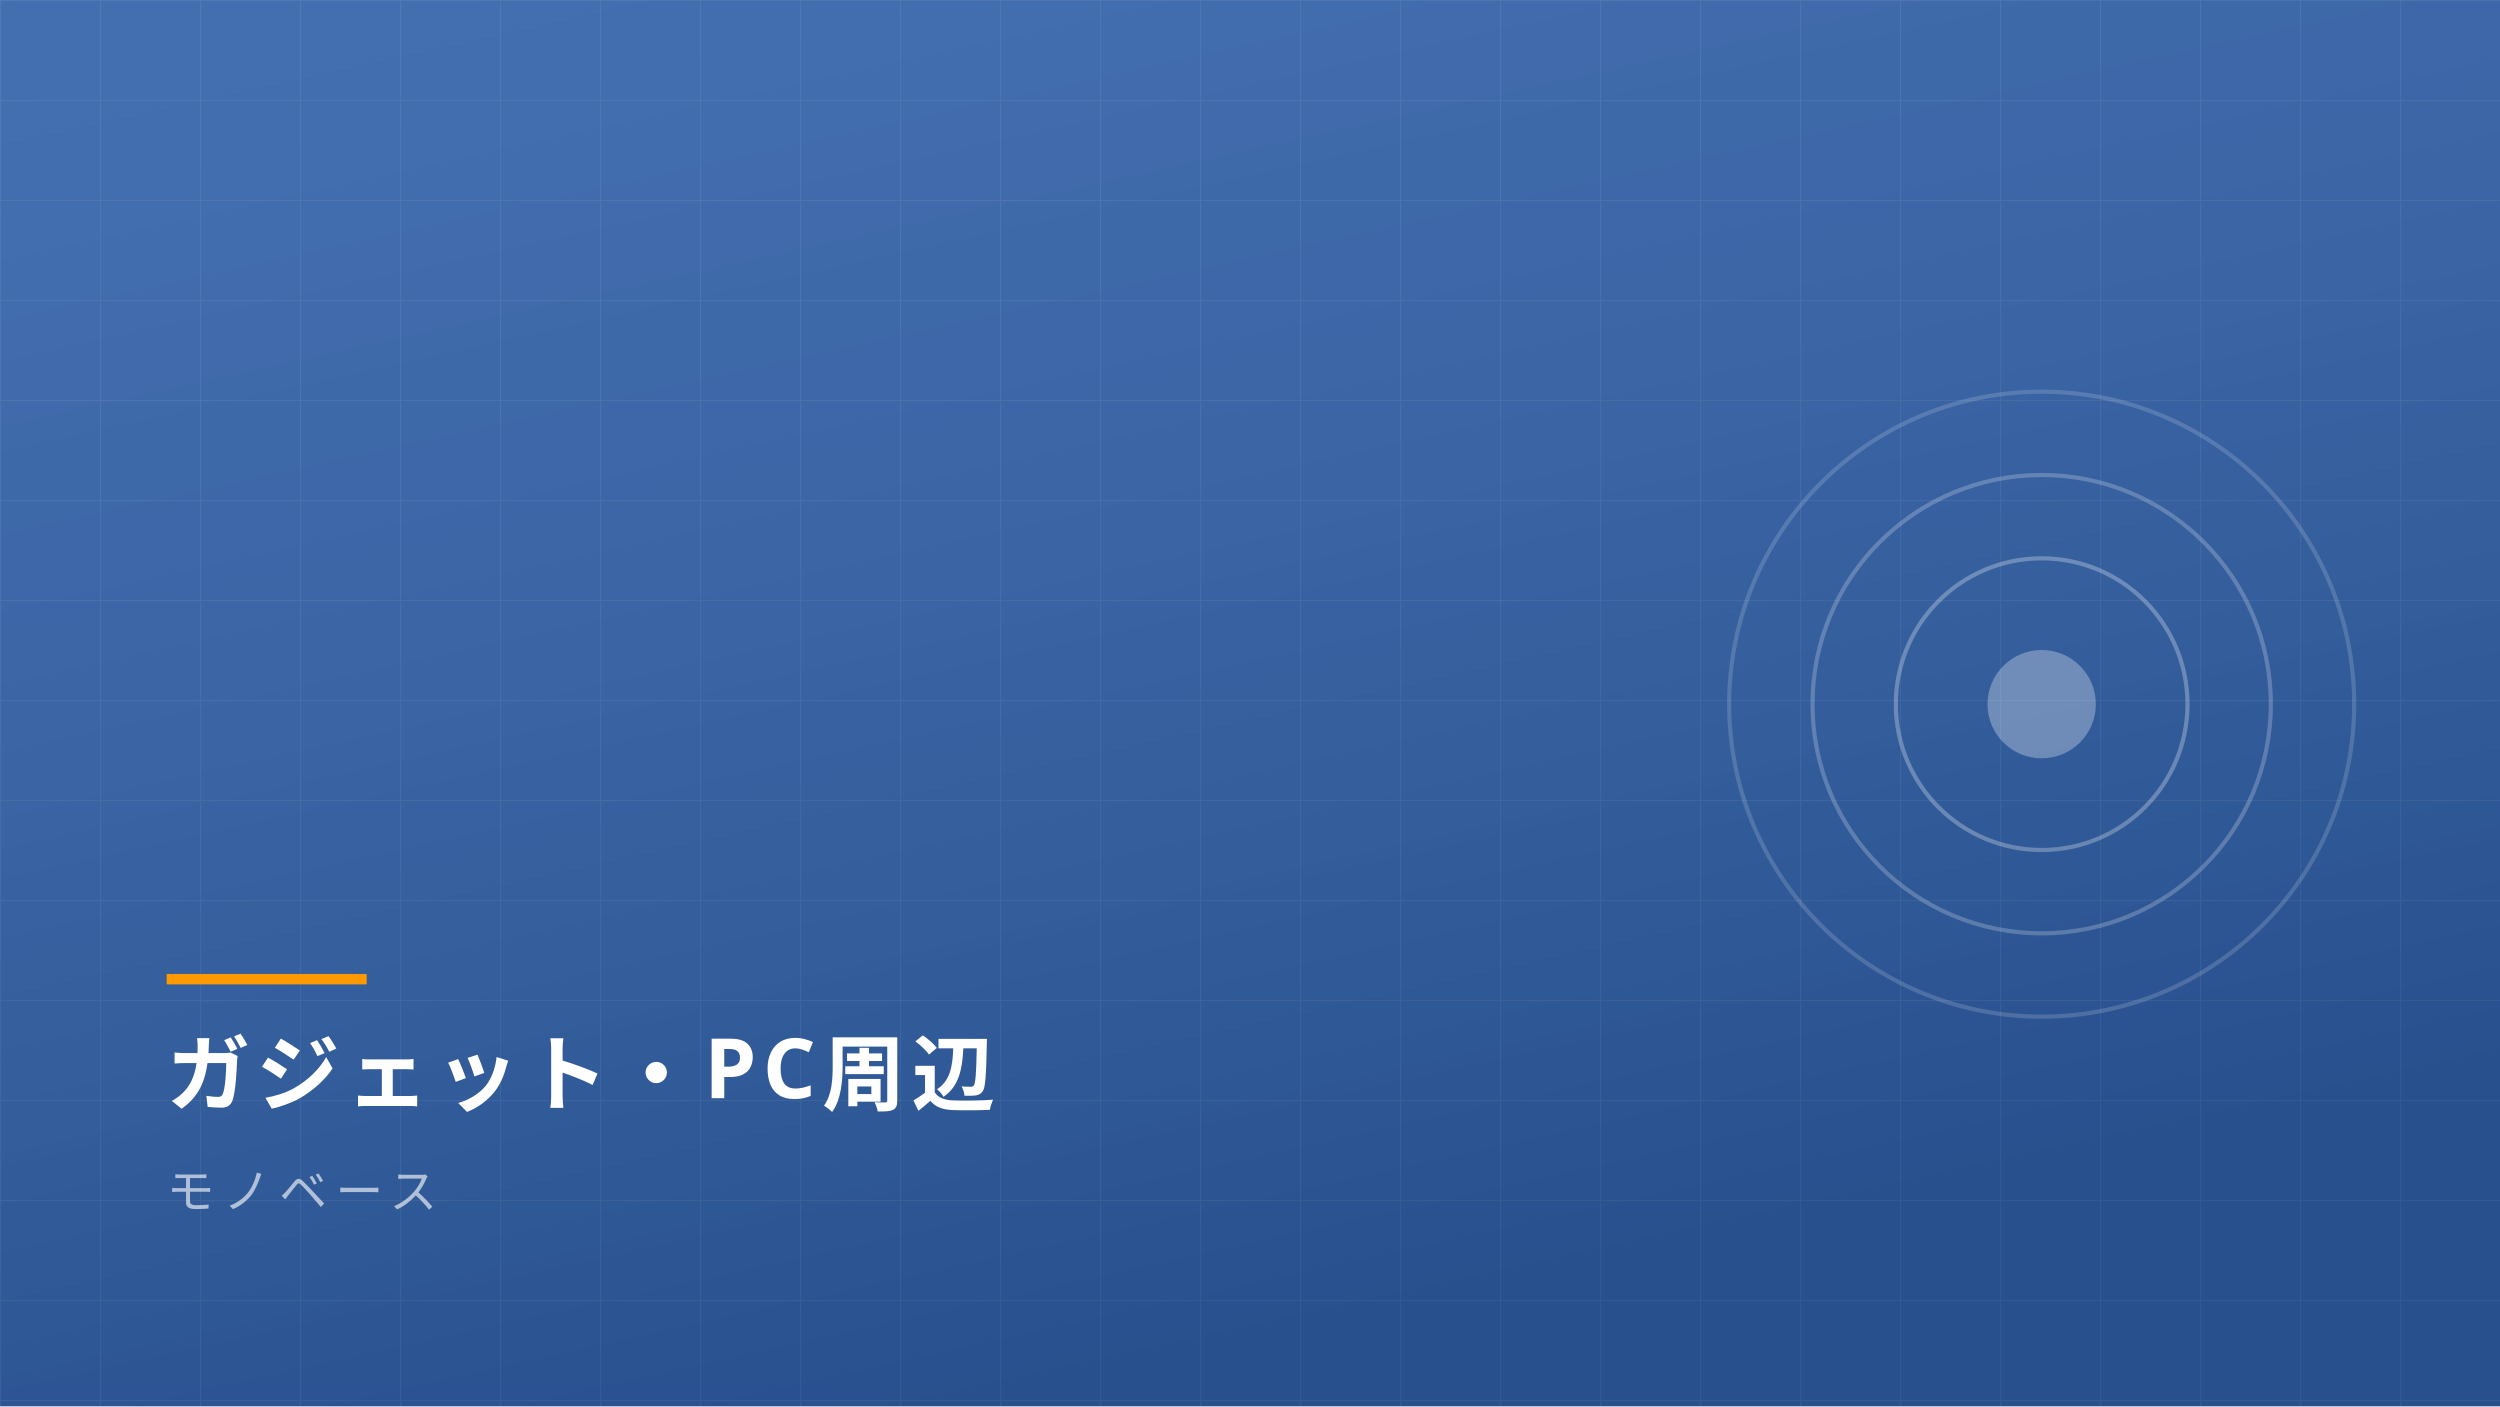
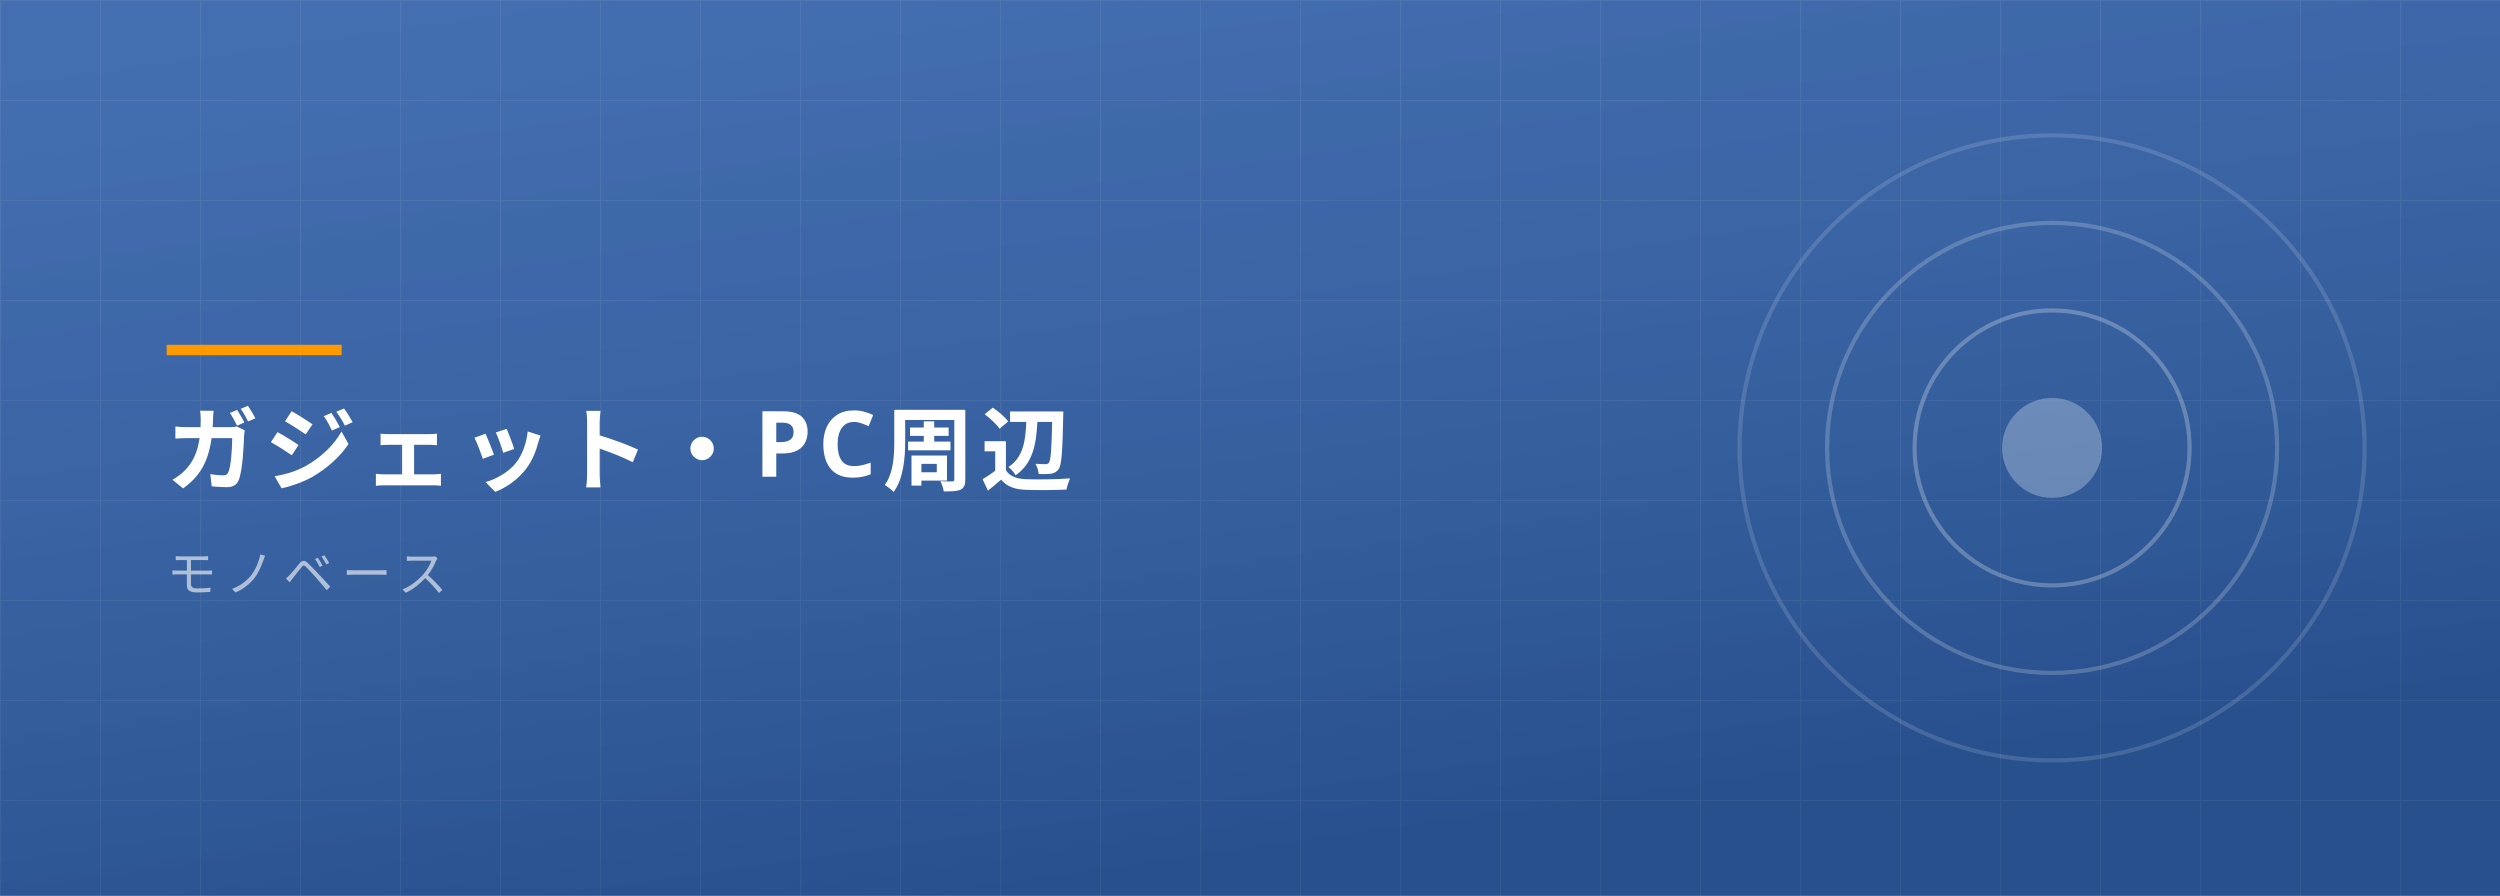
- <svg xmlns="http://www.w3.org/2000/svg" width="1200" height="675" viewBox="0 0 1200 675" role="img" aria-label="ガジェット・PC周辺">
+ <svg xmlns="http://www.w3.org/2000/svg" width="1200" height="430" viewBox="0 0 1200 430" role="img" aria-label="ガジェット・PC周辺">
  <defs>
    <linearGradient id="shade" x1="0" y1="0" x2="0.4" y2="1">
      <stop offset="0%" stop-color="#ffffff" stop-opacity=".10" />
      <stop offset="100%" stop-color="#000000" stop-opacity=".16" />
    </linearGradient>
    <pattern id="grid" width="48" height="48" patternUnits="userSpaceOnUse">
      <path d="M48 0 L0 0 0 48" fill="none" stroke="#ffffff" stroke-opacity=".07" stroke-width="1" />
    </pattern>
  </defs>
-   <rect width="1200" height="675" fill="#2F5FA8" />
-   <rect width="1200" height="675" fill="url(#grid)" />
-   <rect width="1200" height="675" fill="url(#shade)" />
-   <circle cx="980" cy="338" r="150" fill="none" stroke="#fff" stroke-opacity=".16" stroke-width="2" />
-   <circle cx="980" cy="338" r="110" fill="none" stroke="#fff" stroke-opacity=".22" stroke-width="2" />
-   <circle cx="980" cy="338" r="70" fill="none" stroke="#fff" stroke-opacity=".28" stroke-width="2" />
-   <circle cx="980" cy="338" r="26" fill="#fff" fill-opacity=".30" />
-   <line x1="80" y1="470" x2="176" y2="470" stroke="#FF9900" stroke-width="5" />
-   <text x="80" y="530" font-family="'Noto Sans JP','Hiragino Sans','Yu Gothic',sans-serif" font-size="40" font-weight="700" fill="#ffffff" letter-spacing="3">ガジェット・PC周辺</text>
-   <text x="80" y="580" font-family="'Noto Sans JP','Hiragino Sans','Yu Gothic',sans-serif" font-size="23" font-weight="400" fill="#ffffff" fill-opacity=".62" letter-spacing="4">モノベース</text>
+   <rect width="1200" height="430" fill="#2F5FA8" />
+   <rect width="1200" height="430" fill="url(#grid)" />
+   <rect width="1200" height="430" fill="url(#shade)" />
+   <circle cx="985" cy="215" r="150" fill="none" stroke="#fff" stroke-opacity=".14" stroke-width="2" />
+   <circle cx="985" cy="215" r="108" fill="none" stroke="#fff" stroke-opacity=".20" stroke-width="2" />
+   <circle cx="985" cy="215" r="66" fill="none" stroke="#fff" stroke-opacity=".26" stroke-width="2" />
+   <circle cx="985" cy="215" r="24" fill="#fff" fill-opacity=".28" />
+   <line x1="80" y1="168" x2="164" y2="168" stroke="#FF9900" stroke-width="5" />
+   <text x="80" y="232" font-family="'Noto Sans JP','Hiragino Sans','Yu Gothic',sans-serif" font-size="44" font-weight="700" fill="#ffffff" letter-spacing="3">ガジェット・PC周辺</text>
+   <text x="80" y="284" font-family="'Noto Sans JP','Hiragino Sans','Yu Gothic',sans-serif" font-size="24" font-weight="400" fill="#ffffff" fill-opacity=".60" letter-spacing="4">モノベース</text>
</svg>
